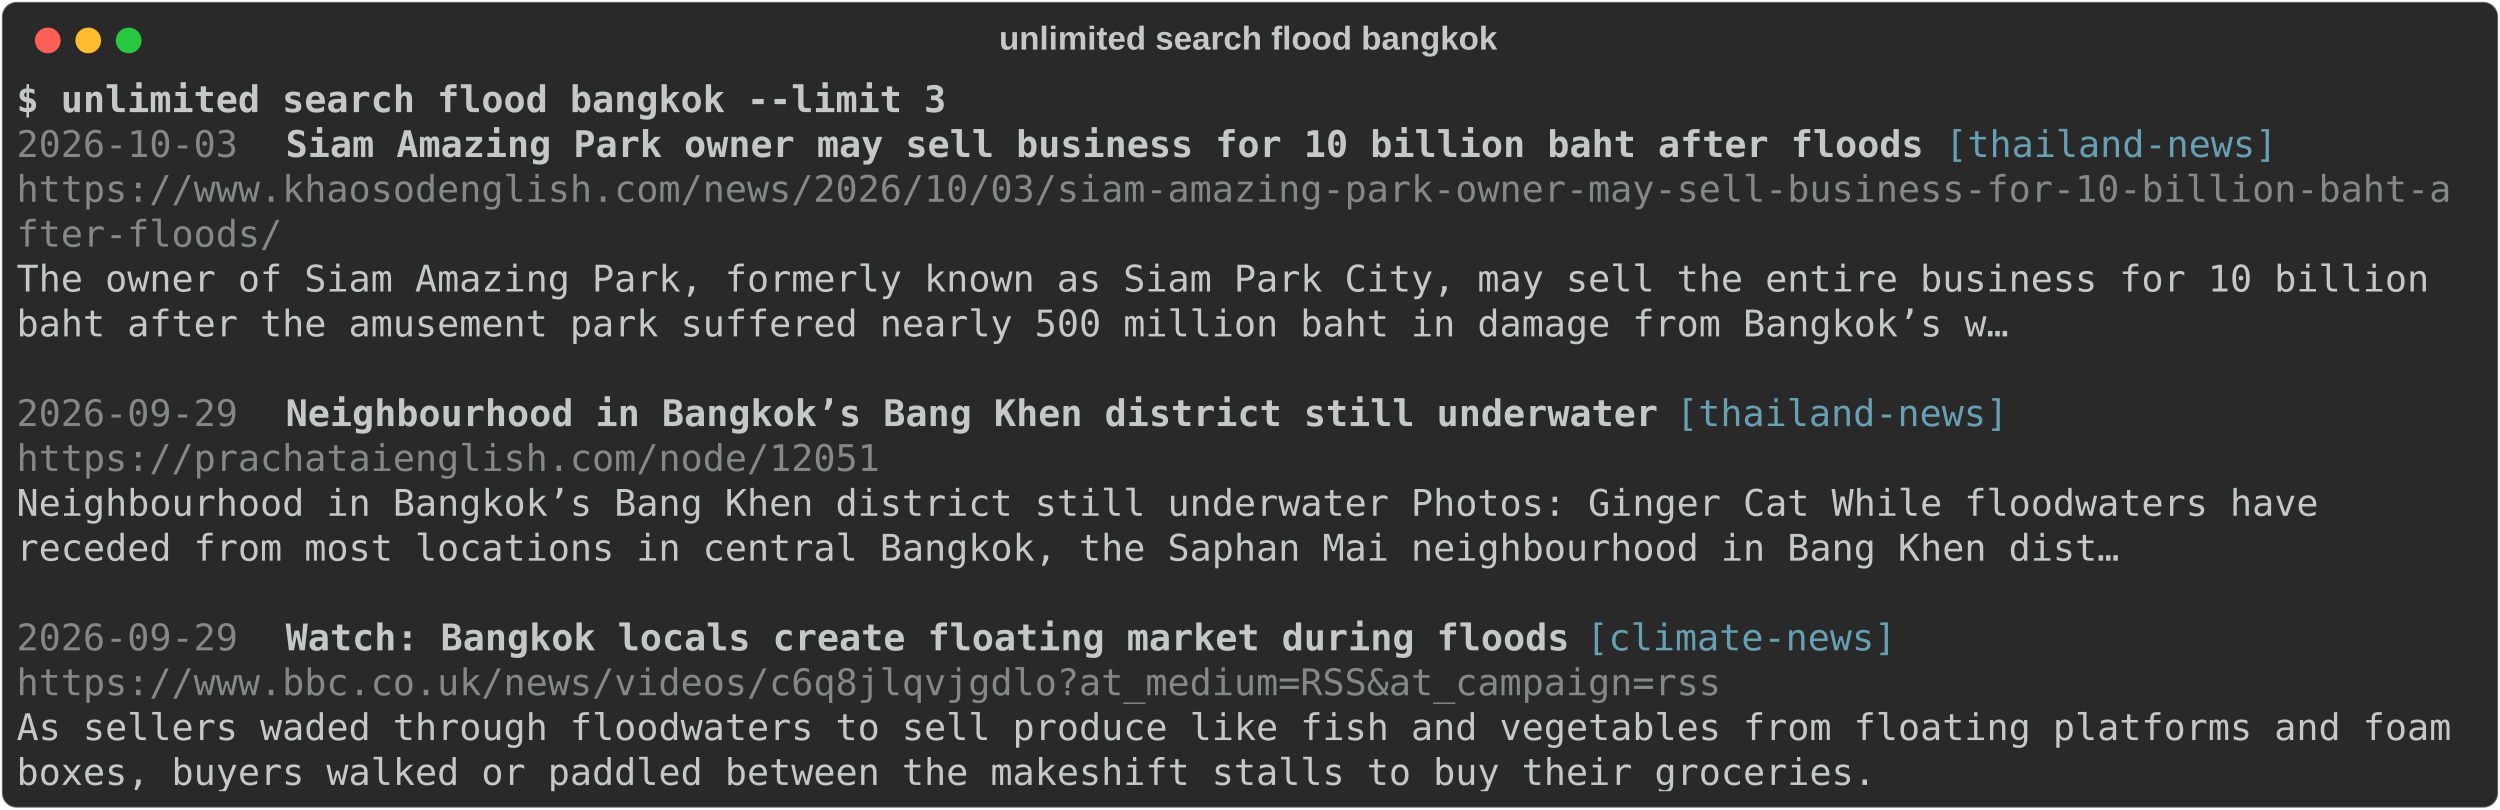
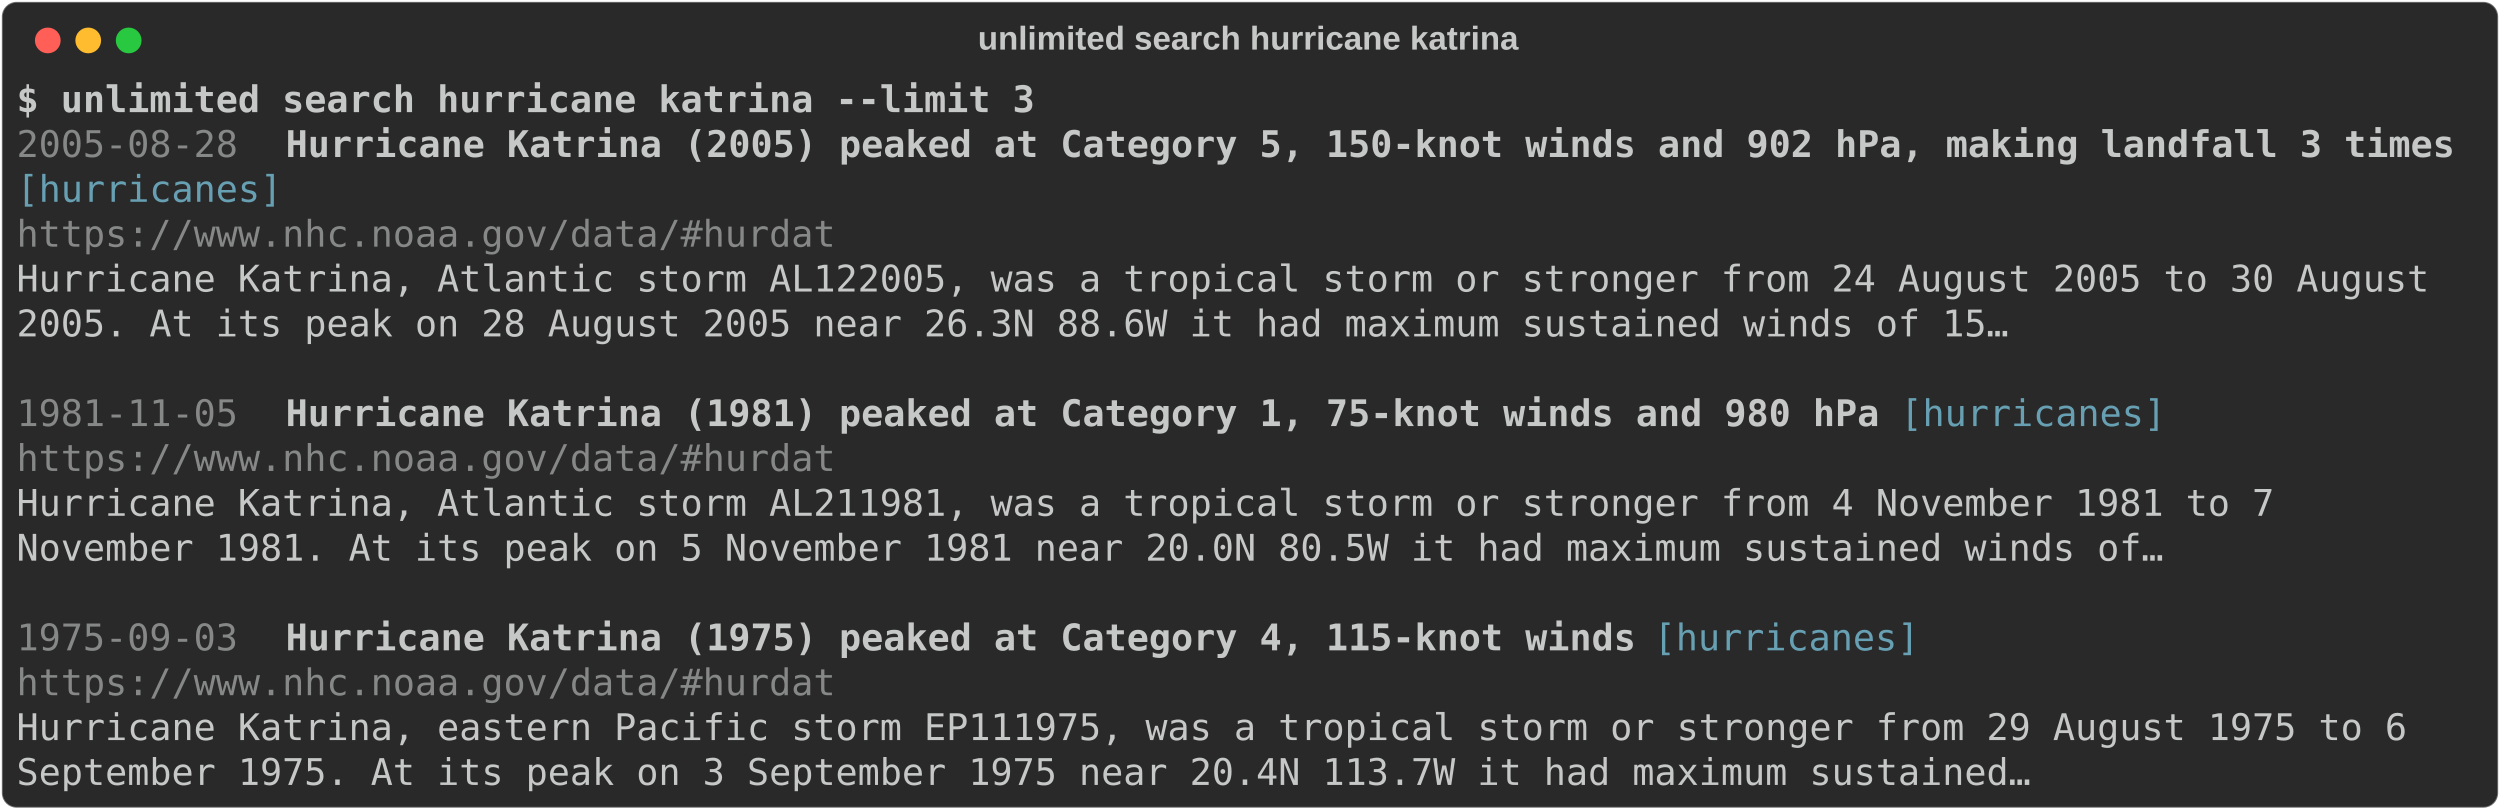
<svg xmlns="http://www.w3.org/2000/svg" class="rich-terminal" viewBox="0 0 1360 440.4">
  <style>

    @font-face {
        font-family: "Fira Code";
        src: local("FiraCode-Regular"),
                url("https://cdnjs.cloudflare.com/ajax/libs/firacode/6.2.0/woff2/FiraCode-Regular.woff2") format("woff2"),
                url("https://cdnjs.cloudflare.com/ajax/libs/firacode/6.2.0/woff/FiraCode-Regular.woff") format("woff");
        font-style: normal;
        font-weight: 400;
    }
    @font-face {
        font-family: "Fira Code";
        src: local("FiraCode-Bold"),
                url("https://cdnjs.cloudflare.com/ajax/libs/firacode/6.2.0/woff2/FiraCode-Bold.woff2") format("woff2"),
                url("https://cdnjs.cloudflare.com/ajax/libs/firacode/6.2.0/woff/FiraCode-Bold.woff") format("woff");
        font-style: bold;
        font-weight: 700;
    }

-     .terminal-2107810577-matrix {
+     .terminal-3942013018-matrix {
        font-family: Fira Code, monospace;
        font-size: 20px;
        line-height: 24.4px;
        font-variant-east-asian: full-width;
    }

-     .terminal-2107810577-title {
+     .terminal-3942013018-title {
        font-size: 18px;
        font-weight: bold;
        font-family: arial;
    }

-     .terminal-2107810577-r1 { fill: #c5c8c6;font-weight: bold }
- .terminal-2107810577-r2 { fill: #c5c8c6 }
- .terminal-2107810577-r3 { fill: #868887 }
- .terminal-2107810577-r4 { fill: #68a0b3 }
+     .terminal-3942013018-r1 { fill: #c5c8c6;font-weight: bold }
+ .terminal-3942013018-r2 { fill: #c5c8c6 }
+ .terminal-3942013018-r3 { fill: #868887 }
+ .terminal-3942013018-r4 { fill: #68a0b3 }
    </style>
  <defs>
-     <clipPath id="terminal-2107810577-clip-terminal">
+     <clipPath id="terminal-3942013018-clip-terminal">
      <rect x="0" y="0" width="1341.0" height="389.4" />
    </clipPath>
-     <clipPath id="terminal-2107810577-line-0">
+     <clipPath id="terminal-3942013018-line-0">
      <rect x="0" y="1.5" width="1342" height="24.65" />
    </clipPath>
-     <clipPath id="terminal-2107810577-line-1">
+     <clipPath id="terminal-3942013018-line-1">
      <rect x="0" y="25.9" width="1342" height="24.65" />
    </clipPath>
-     <clipPath id="terminal-2107810577-line-2">
+     <clipPath id="terminal-3942013018-line-2">
      <rect x="0" y="50.3" width="1342" height="24.65" />
    </clipPath>
-     <clipPath id="terminal-2107810577-line-3">
+     <clipPath id="terminal-3942013018-line-3">
      <rect x="0" y="74.7" width="1342" height="24.65" />
    </clipPath>
-     <clipPath id="terminal-2107810577-line-4">
+     <clipPath id="terminal-3942013018-line-4">
      <rect x="0" y="99.1" width="1342" height="24.65" />
    </clipPath>
-     <clipPath id="terminal-2107810577-line-5">
+     <clipPath id="terminal-3942013018-line-5">
      <rect x="0" y="123.5" width="1342" height="24.65" />
    </clipPath>
-     <clipPath id="terminal-2107810577-line-6">
+     <clipPath id="terminal-3942013018-line-6">
      <rect x="0" y="147.9" width="1342" height="24.65" />
    </clipPath>
-     <clipPath id="terminal-2107810577-line-7">
+     <clipPath id="terminal-3942013018-line-7">
      <rect x="0" y="172.3" width="1342" height="24.65" />
    </clipPath>
-     <clipPath id="terminal-2107810577-line-8">
+     <clipPath id="terminal-3942013018-line-8">
      <rect x="0" y="196.7" width="1342" height="24.65" />
    </clipPath>
-     <clipPath id="terminal-2107810577-line-9">
+     <clipPath id="terminal-3942013018-line-9">
      <rect x="0" y="221.1" width="1342" height="24.65" />
    </clipPath>
-     <clipPath id="terminal-2107810577-line-10">
+     <clipPath id="terminal-3942013018-line-10">
      <rect x="0" y="245.5" width="1342" height="24.65" />
    </clipPath>
-     <clipPath id="terminal-2107810577-line-11">
+     <clipPath id="terminal-3942013018-line-11">
      <rect x="0" y="269.9" width="1342" height="24.65" />
    </clipPath>
-     <clipPath id="terminal-2107810577-line-12">
+     <clipPath id="terminal-3942013018-line-12">
      <rect x="0" y="294.3" width="1342" height="24.65" />
    </clipPath>
-     <clipPath id="terminal-2107810577-line-13">
+     <clipPath id="terminal-3942013018-line-13">
      <rect x="0" y="318.7" width="1342" height="24.65" />
    </clipPath>
-     <clipPath id="terminal-2107810577-line-14">
+     <clipPath id="terminal-3942013018-line-14">
      <rect x="0" y="343.1" width="1342" height="24.65" />
    </clipPath>
  </defs>
  <rect fill="#292929" stroke="rgba(255,255,255,0.35)" stroke-width="1" x="1" y="1" width="1358" height="438.4" rx="8" />
-   <text class="terminal-2107810577-title" fill="#c5c8c6" text-anchor="middle" x="679" y="27">unlimited search flood bangkok</text>
+   <text class="terminal-3942013018-title" fill="#c5c8c6" text-anchor="middle" x="679" y="27">unlimited search hurricane katrina</text>
  <g transform="translate(26,22)">
    <circle cx="0" cy="0" r="7" fill="#ff5f57" />
    <circle cx="22" cy="0" r="7" fill="#febc2e" />
    <circle cx="44" cy="0" r="7" fill="#28c840" />
  </g>
-   <g transform="translate(9, 41)" clip-path="url(#terminal-2107810577-clip-terminal)">
-     <g class="terminal-2107810577-matrix">
-       <text class="terminal-2107810577-r1" x="0" y="20" textLength="512.4" clip-path="url(#terminal-2107810577-line-0)">$ unlimited search flood bangkok --limit 3</text>
-       <text class="terminal-2107810577-r2" x="1342" y="20" textLength="12.2" clip-path="url(#terminal-2107810577-line-0)">
+   <g transform="translate(9, 41)" clip-path="url(#terminal-3942013018-clip-terminal)">
+     <g class="terminal-3942013018-matrix">
+       <text class="terminal-3942013018-r1" x="0" y="20" textLength="561.2" clip-path="url(#terminal-3942013018-line-0)">$ unlimited search hurricane katrina --limit 3</text>
+       <text class="terminal-3942013018-r2" x="1342" y="20" textLength="12.2" clip-path="url(#terminal-3942013018-line-0)">
</text>
-       <text class="terminal-2107810577-r3" x="0" y="44.4" textLength="146.4" clip-path="url(#terminal-2107810577-line-1)">2026-10-03  </text>
-       <text class="terminal-2107810577-r1" x="146.4" y="44.4" textLength="902.8" clip-path="url(#terminal-2107810577-line-1)">Siam Amazing Park owner may sell business for 10 billion baht after floods</text>
-       <text class="terminal-2107810577-r4" x="1049.2" y="44.4" textLength="207.4" clip-path="url(#terminal-2107810577-line-1)">  [thailand-news]</text>
-       <text class="terminal-2107810577-r2" x="1342" y="44.4" textLength="12.2" clip-path="url(#terminal-2107810577-line-1)">
+       <text class="terminal-3942013018-r3" x="0" y="44.4" textLength="146.4" clip-path="url(#terminal-3942013018-line-1)">2005-08-28  </text>
+       <text class="terminal-3942013018-r1" x="146.4" y="44.4" textLength="1195.6" clip-path="url(#terminal-3942013018-line-1)">Hurricane Katrina (2005) peaked at Category 5, 150-knot winds and 902 hPa, making landfall 3 times</text>
+       <text class="terminal-3942013018-r2" x="1342" y="44.4" textLength="12.2" clip-path="url(#terminal-3942013018-line-1)">
</text>
-       <text class="terminal-2107810577-r3" x="0" y="68.8" textLength="1342" clip-path="url(#terminal-2107810577-line-2)">https://www.khaosodenglish.com/news/2026/10/03/siam-amazing-park-owner-may-sell-business-for-10-billion-baht-a</text>
-       <text class="terminal-2107810577-r2" x="1342" y="68.8" textLength="12.2" clip-path="url(#terminal-2107810577-line-2)">
+       <text class="terminal-3942013018-r4" x="0" y="68.8" textLength="146.4" clip-path="url(#terminal-3942013018-line-2)">[hurricanes]</text>
+       <text class="terminal-3942013018-r2" x="1342" y="68.8" textLength="12.2" clip-path="url(#terminal-3942013018-line-2)">
</text>
-       <text class="terminal-2107810577-r3" x="0" y="93.2" textLength="146.4" clip-path="url(#terminal-2107810577-line-3)">fter-floods/</text>
-       <text class="terminal-2107810577-r2" x="1342" y="93.2" textLength="12.2" clip-path="url(#terminal-2107810577-line-3)">
+       <text class="terminal-3942013018-r3" x="0" y="93.2" textLength="451.4" clip-path="url(#terminal-3942013018-line-3)">https://www.nhc.noaa.gov/data/#hurdat</text>
+       <text class="terminal-3942013018-r2" x="1342" y="93.2" textLength="12.2" clip-path="url(#terminal-3942013018-line-3)">
</text>
-       <text class="terminal-2107810577-r2" x="0" y="117.6" textLength="1342" clip-path="url(#terminal-2107810577-line-4)">The owner of Siam Amazing Park, formerly known as Siam Park City, may sell the entire business for 10 billion </text>
-       <text class="terminal-2107810577-r2" x="1342" y="117.6" textLength="12.2" clip-path="url(#terminal-2107810577-line-4)">
+       <text class="terminal-3942013018-r2" x="0" y="117.6" textLength="1342" clip-path="url(#terminal-3942013018-line-4)">Hurricane Katrina, Atlantic storm AL122005, was a tropical storm or stronger from 24 August 2005 to 30 August </text>
+       <text class="terminal-3942013018-r2" x="1342" y="117.6" textLength="12.2" clip-path="url(#terminal-3942013018-line-4)">
</text>
-       <text class="terminal-2107810577-r2" x="0" y="142" textLength="1098" clip-path="url(#terminal-2107810577-line-5)">baht after the amusement park suffered nearly 500 million baht in damage from Bangkok’s w…</text>
-       <text class="terminal-2107810577-r2" x="1342" y="142" textLength="12.2" clip-path="url(#terminal-2107810577-line-5)">
+       <text class="terminal-3942013018-r2" x="0" y="142" textLength="1098" clip-path="url(#terminal-3942013018-line-5)">2005. At its peak on 28 August 2005 near 26.3N 88.6W it had maximum sustained winds of 15…</text>
+       <text class="terminal-3942013018-r2" x="1342" y="142" textLength="12.2" clip-path="url(#terminal-3942013018-line-5)">
</text>
-       <text class="terminal-2107810577-r2" x="1342" y="166.4" textLength="12.2" clip-path="url(#terminal-2107810577-line-6)">
+       <text class="terminal-3942013018-r2" x="1342" y="166.4" textLength="12.2" clip-path="url(#terminal-3942013018-line-6)">
</text>
-       <text class="terminal-2107810577-r3" x="0" y="190.8" textLength="146.4" clip-path="url(#terminal-2107810577-line-7)">2026-09-29  </text>
-       <text class="terminal-2107810577-r1" x="146.4" y="190.8" textLength="756.4" clip-path="url(#terminal-2107810577-line-7)">Neighbourhood in Bangkok’s Bang Khen district still underwater</text>
-       <text class="terminal-2107810577-r4" x="902.8" y="190.8" textLength="207.4" clip-path="url(#terminal-2107810577-line-7)">  [thailand-news]</text>
-       <text class="terminal-2107810577-r2" x="1342" y="190.8" textLength="12.2" clip-path="url(#terminal-2107810577-line-7)">
+       <text class="terminal-3942013018-r3" x="0" y="190.8" textLength="146.4" clip-path="url(#terminal-3942013018-line-7)">1981-11-05  </text>
+       <text class="terminal-3942013018-r1" x="146.4" y="190.8" textLength="878.4" clip-path="url(#terminal-3942013018-line-7)">Hurricane Katrina (1981) peaked at Category 1, 75-knot winds and 980 hPa</text>
+       <text class="terminal-3942013018-r4" x="1024.8" y="190.8" textLength="170.8" clip-path="url(#terminal-3942013018-line-7)">  [hurricanes]</text>
+       <text class="terminal-3942013018-r2" x="1342" y="190.8" textLength="12.2" clip-path="url(#terminal-3942013018-line-7)">
</text>
-       <text class="terminal-2107810577-r3" x="0" y="215.2" textLength="475.8" clip-path="url(#terminal-2107810577-line-8)">https://prachataienglish.com/node/12051</text>
-       <text class="terminal-2107810577-r2" x="1342" y="215.2" textLength="12.2" clip-path="url(#terminal-2107810577-line-8)">
+       <text class="terminal-3942013018-r3" x="0" y="215.2" textLength="451.4" clip-path="url(#terminal-3942013018-line-8)">https://www.nhc.noaa.gov/data/#hurdat</text>
+       <text class="terminal-3942013018-r2" x="1342" y="215.2" textLength="12.2" clip-path="url(#terminal-3942013018-line-8)">
</text>
-       <text class="terminal-2107810577-r2" x="0" y="239.6" textLength="1281" clip-path="url(#terminal-2107810577-line-9)">Neighbourhood in Bangkok’s Bang Khen district still underwater Photos: Ginger Cat While floodwaters have </text>
-       <text class="terminal-2107810577-r2" x="1342" y="239.6" textLength="12.2" clip-path="url(#terminal-2107810577-line-9)">
+       <text class="terminal-3942013018-r2" x="0" y="239.6" textLength="1256.6" clip-path="url(#terminal-3942013018-line-9)">Hurricane Katrina, Atlantic storm AL211981, was a tropical storm or stronger from 4 November 1981 to 7 </text>
+       <text class="terminal-3942013018-r2" x="1342" y="239.6" textLength="12.2" clip-path="url(#terminal-3942013018-line-9)">
</text>
-       <text class="terminal-2107810577-r2" x="0" y="264" textLength="1159" clip-path="url(#terminal-2107810577-line-10)">receded from most locations in central Bangkok, the Saphan Mai neighbourhood in Bang Khen dist…</text>
-       <text class="terminal-2107810577-r2" x="1342" y="264" textLength="12.2" clip-path="url(#terminal-2107810577-line-10)">
+       <text class="terminal-3942013018-r2" x="0" y="264" textLength="1183.4" clip-path="url(#terminal-3942013018-line-10)">November 1981. At its peak on 5 November 1981 near 20.0N 80.5W it had maximum sustained winds of…</text>
+       <text class="terminal-3942013018-r2" x="1342" y="264" textLength="12.2" clip-path="url(#terminal-3942013018-line-10)">
</text>
-       <text class="terminal-2107810577-r2" x="1342" y="288.4" textLength="12.2" clip-path="url(#terminal-2107810577-line-11)">
+       <text class="terminal-3942013018-r2" x="1342" y="288.4" textLength="12.2" clip-path="url(#terminal-3942013018-line-11)">
</text>
-       <text class="terminal-2107810577-r3" x="0" y="312.8" textLength="146.4" clip-path="url(#terminal-2107810577-line-12)">2026-09-29  </text>
-       <text class="terminal-2107810577-r1" x="146.4" y="312.8" textLength="707.6" clip-path="url(#terminal-2107810577-line-12)">Watch: Bangkok locals create floating market during floods</text>
-       <text class="terminal-2107810577-r4" x="854" y="312.8" textLength="195.2" clip-path="url(#terminal-2107810577-line-12)">  [climate-news]</text>
-       <text class="terminal-2107810577-r2" x="1342" y="312.8" textLength="12.2" clip-path="url(#terminal-2107810577-line-12)">
+       <text class="terminal-3942013018-r3" x="0" y="312.8" textLength="146.4" clip-path="url(#terminal-3942013018-line-12)">1975-09-03  </text>
+       <text class="terminal-3942013018-r1" x="146.4" y="312.8" textLength="744.2" clip-path="url(#terminal-3942013018-line-12)">Hurricane Katrina (1975) peaked at Category 4, 115-knot winds</text>
+       <text class="terminal-3942013018-r4" x="890.6" y="312.8" textLength="170.8" clip-path="url(#terminal-3942013018-line-12)">  [hurricanes]</text>
+       <text class="terminal-3942013018-r2" x="1342" y="312.8" textLength="12.2" clip-path="url(#terminal-3942013018-line-12)">
</text>
-       <text class="terminal-2107810577-r3" x="0" y="337.2" textLength="939.4" clip-path="url(#terminal-2107810577-line-13)">https://www.bbc.co.uk/news/videos/c6q8jlqvjgdlo?at_medium=RSS&amp;at_campaign=rss</text>
-       <text class="terminal-2107810577-r2" x="1342" y="337.2" textLength="12.2" clip-path="url(#terminal-2107810577-line-13)">
+       <text class="terminal-3942013018-r3" x="0" y="337.2" textLength="451.4" clip-path="url(#terminal-3942013018-line-13)">https://www.nhc.noaa.gov/data/#hurdat</text>
+       <text class="terminal-3942013018-r2" x="1342" y="337.2" textLength="12.2" clip-path="url(#terminal-3942013018-line-13)">
</text>
-       <text class="terminal-2107810577-r2" x="0" y="361.6" textLength="1342" clip-path="url(#terminal-2107810577-line-14)">As sellers waded through floodwaters to sell produce like fish and vegetables from floating platforms and foam</text>
-       <text class="terminal-2107810577-r2" x="1342" y="361.6" textLength="12.2" clip-path="url(#terminal-2107810577-line-14)">
+       <text class="terminal-3942013018-r2" x="0" y="361.6" textLength="1329.8" clip-path="url(#terminal-3942013018-line-14)">Hurricane Katrina, eastern Pacific storm EP111975, was a tropical storm or stronger from 29 August 1975 to 6 </text>
+       <text class="terminal-3942013018-r2" x="1342" y="361.6" textLength="12.2" clip-path="url(#terminal-3942013018-line-14)">
</text>
-       <text class="terminal-2107810577-r2" x="0" y="386" textLength="1024.8" clip-path="url(#terminal-2107810577-line-15)">boxes, buyers walked or paddled between the makeshift stalls to buy their groceries.</text>
-       <text class="terminal-2107810577-r2" x="1342" y="386" textLength="12.2" clip-path="url(#terminal-2107810577-line-15)">
+       <text class="terminal-3942013018-r2" x="0" y="386" textLength="1110.2" clip-path="url(#terminal-3942013018-line-15)">September 1975. At its peak on 3 September 1975 near 20.4N 113.7W it had maximum sustained…</text>
+       <text class="terminal-3942013018-r2" x="1342" y="386" textLength="12.2" clip-path="url(#terminal-3942013018-line-15)">
</text>
    </g>
  </g>
</svg>
